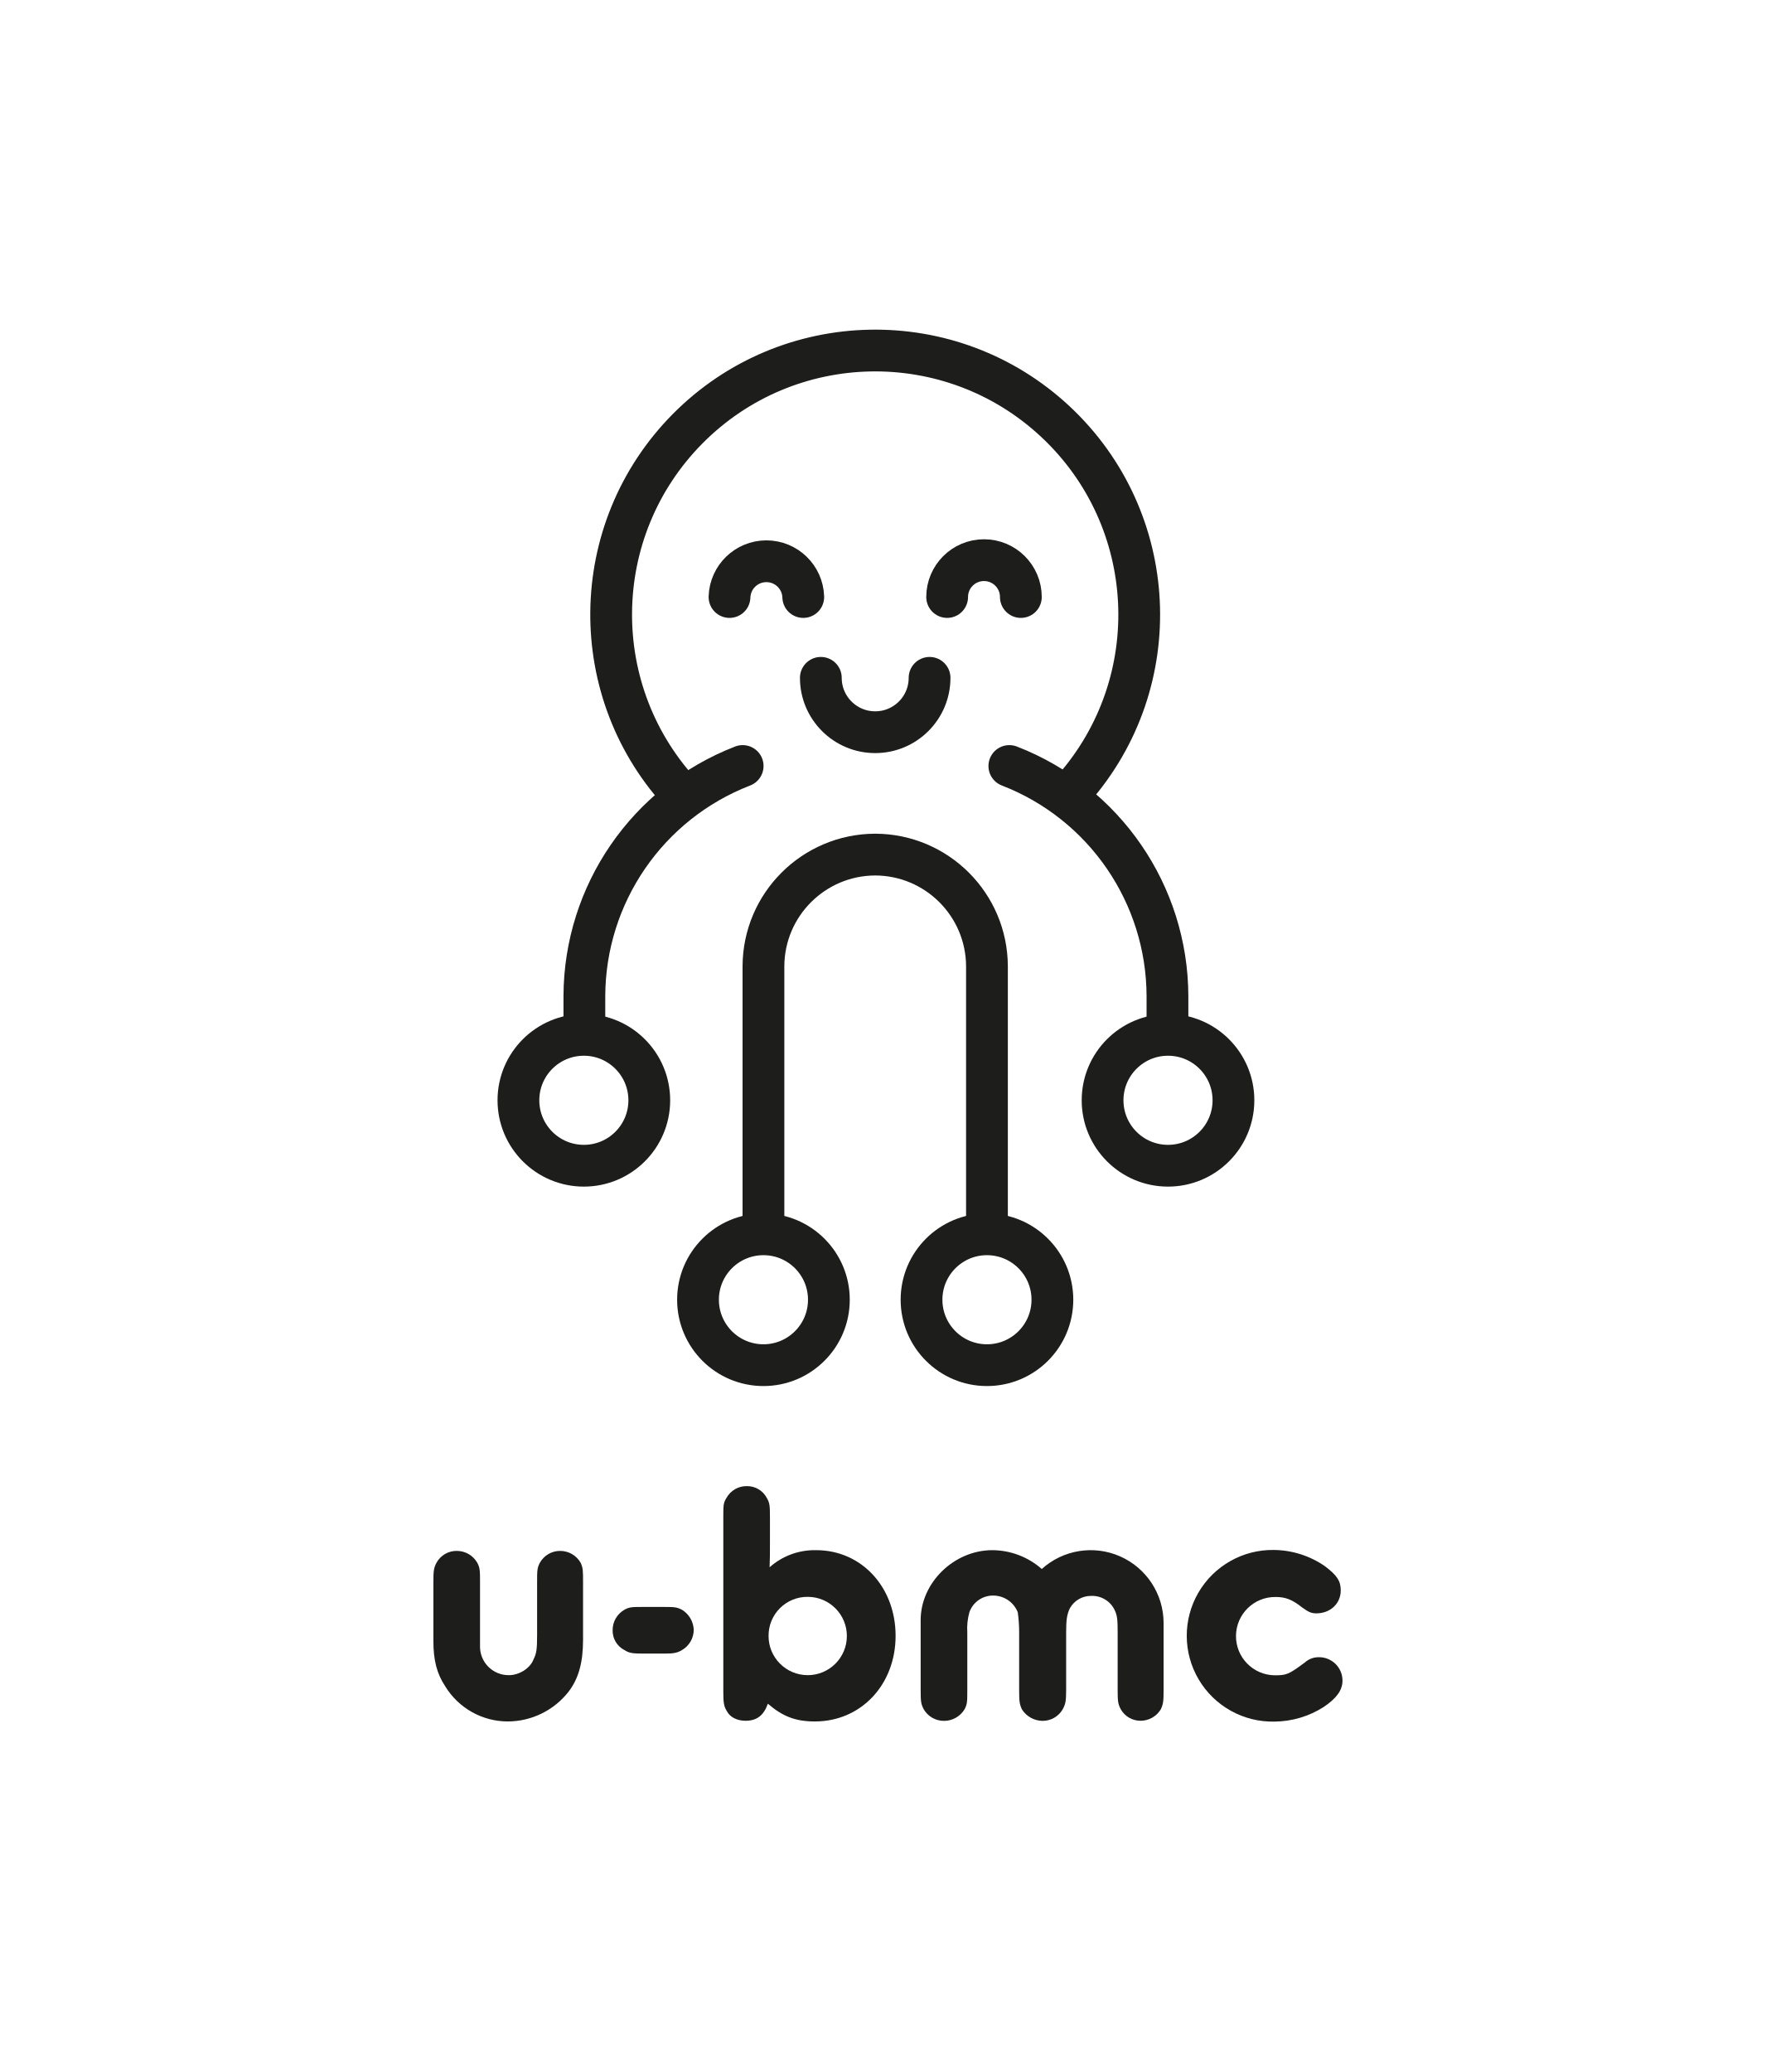
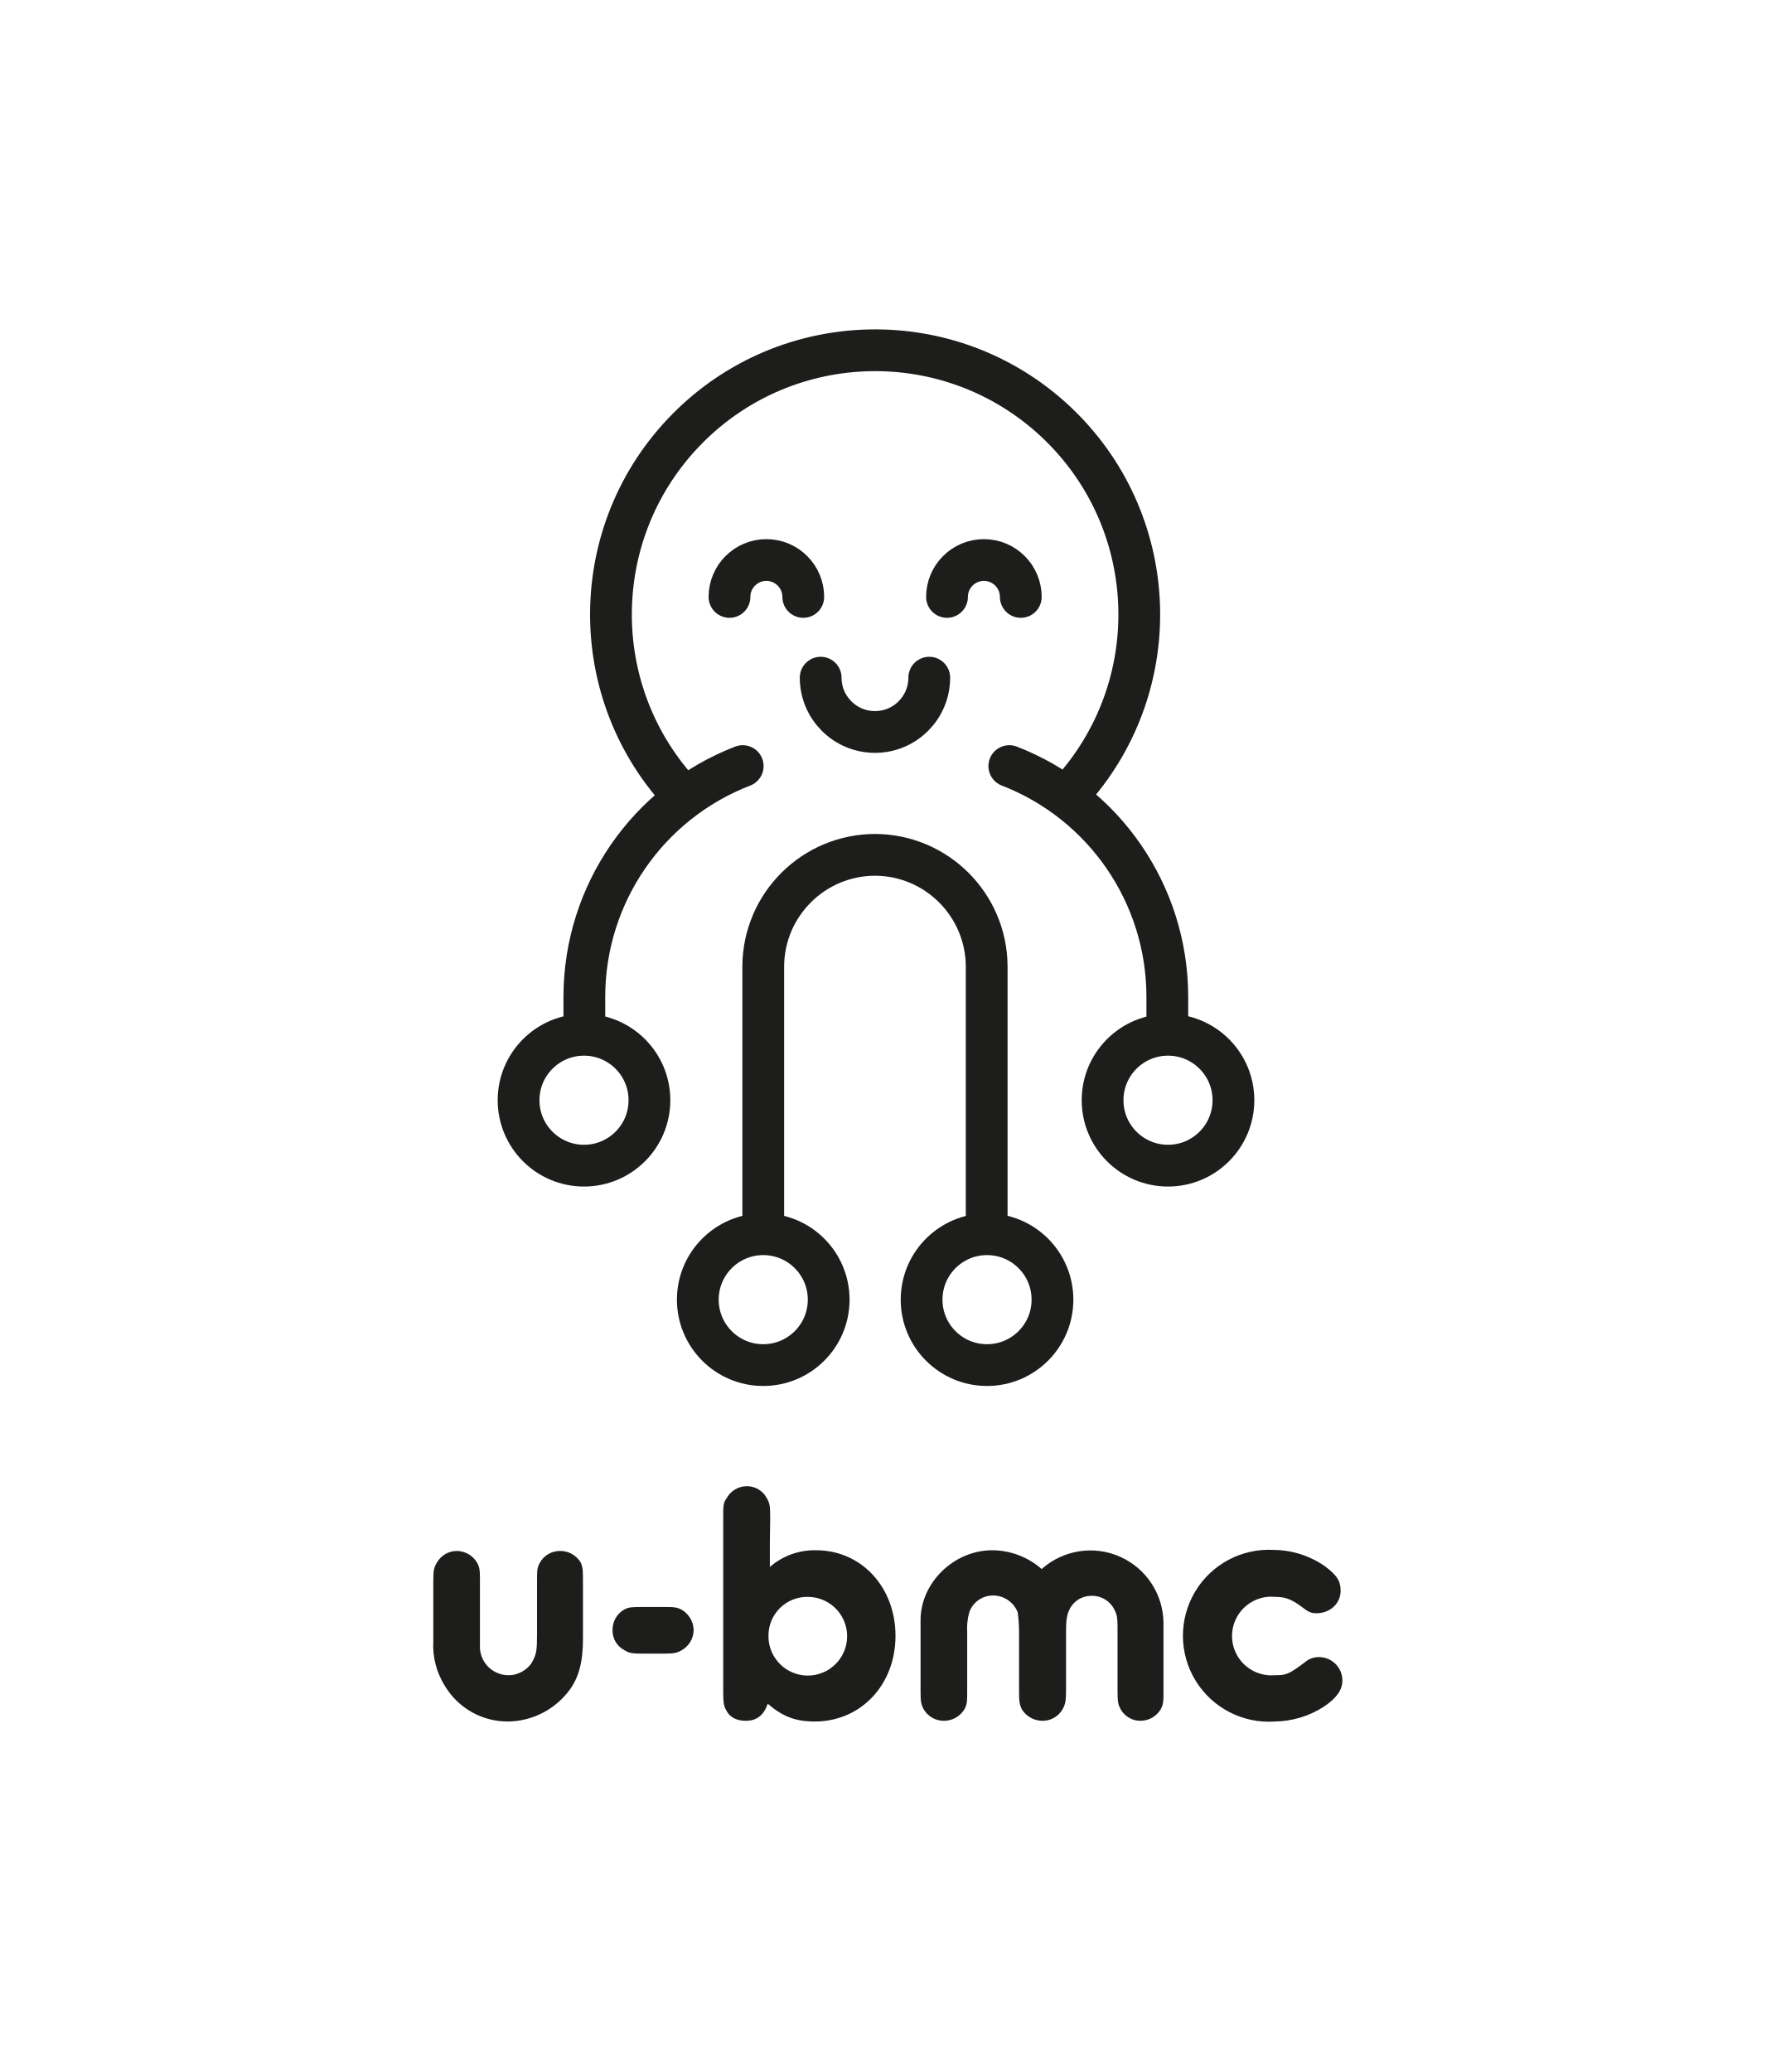
- <svg xmlns="http://www.w3.org/2000/svg" id="Ebene_1" data-name="Ebene 1" viewBox="0 0 510.24 595.28">
+ <svg xmlns="http://www.w3.org/2000/svg" id="Ebene_1" data-name="Ebene 1" viewBox="0 0 510.2 595.3">
  <defs>
-     <style>.cls-1,.cls-2{fill:none;stroke:#1d1d1b;stroke-miterlimit:10;stroke-width:12px;}.cls-2{stroke-linecap:round;}.cls-3{fill:#1d1d1b;}</style>
+     <style>.cls-1,.cls-2{fill:none;stroke:#1d1d1b;stroke-miterlimit:10;stroke-width:12px}.cls-2{stroke-linecap:round}.cls-3{fill:#1d1d1b}</style>
  </defs>
  <g id="bild">
-     <path id="kopf" class="cls-1" d="M196.54,228.9a75.86,75.86,0,1,1,111.83-2.18" />
+     <path id="kopf" d="M196.5 228.9a75.9 75.9 0 1 1 111.9-2.2" class="cls-1" />
    <g id="arm_links">
-       <path class="cls-2" d="M167.9,295.88V286.2a71.13,71.13,0,0,1,45.48-66.13" />
-       <circle class="cls-1" cx="167.75" cy="316.11" r="18.8" />
+       <path d="M167.9 295.9v-9.7a71.1 71.1 0 0 1 45.5-66.1" class="cls-2" />
+       <circle cx="167.8" cy="316.1" r="18.8" class="cls-1" />
    </g>
    <g id="arm_rechts">
-       <path class="cls-2" d="M335.43,295.88V286.2A71.11,71.11,0,0,0,290,220.07" />
-       <circle class="cls-1" cx="335.59" cy="316.11" r="18.8" />
+       <path d="M335.4 295.9v-9.7a71.1 71.1 0 0 0-45.4-66.1" class="cls-2" />
+       <circle cx="335.6" cy="316.1" r="18.8" class="cls-1" />
    </g>
    <g id="arme_mitte">
-       <path class="cls-1" d="M219.35,353.56V277.63a32.21,32.21,0,0,1,32.11-32.11h0a32.21,32.21,0,0,1,32.11,32.11v78" />
-       <circle class="cls-1" cx="219.35" cy="373.41" r="18.8" />
-       <circle class="cls-1" cx="283.57" cy="373.41" r="18.8" />
+       <path d="M219.3 353.6v-76a32.2 32.2 0 0 1 32.2-32 32.2 32.2 0 0 1 32 32v78" class="cls-1" />
+       <circle cx="219.3" cy="373.4" r="18.8" class="cls-1" />
+       <circle cx="283.6" cy="373.4" r="18.8" class="cls-1" />
    </g>
-     <path id="mund" class="cls-2" d="M267.08,194.74a15.62,15.62,0,1,1-31.24,0" />
+     <path id="mund" d="M267 194.7a15.6 15.6 0 1 1-31.2 0" class="cls-2" />
    <g id="augen">
-       <path class="cls-2" d="M209.6,171.52a10.6,10.6,0,0,1,21.19,0" />
-       <path class="cls-2" d="M272.13,171.52a10.59,10.59,0,1,1,21.18,0" />
+       <path d="M209.6 171.5a10.6 10.6 0 0 1 21.2 0M272.1 171.5a10.6 10.6 0 1 1 21.2 0" class="cls-2" />
    </g>
  </g>
  <g id="text">
-     <path class="cls-3" d="M167.52,471.07c0,6.4-1.2,11.1-4.2,15a22.27,22.27,0,0,1-17.4,8.5,21.08,21.08,0,0,1-18-10.1c-2.4-3.6-3.4-7.5-3.4-13v-16.8c0-3.4.1-4.2.9-5.71a6.56,6.56,0,0,1,5.9-3.39,6.76,6.76,0,0,1,5.8,3.39c.8,1.51.8,2.31.8,5.71v18.1a8.2,8.2,0,0,0,8.3,8.5c2.9,0,6.1-1.9,7.1-4.6.8-1.6,1-2.8,1-6.8v-15.2c0-3.4,0-4.2.8-5.71a6.64,6.64,0,0,1,5.8-3.39,6.8,6.8,0,0,1,5.9,3.39c.7,1.51.7,2.31.7,5.71Z" />
-     <path class="cls-3" d="M190.42,461.67c3.1,0,4,0,5.5.8a7.05,7.05,0,0,1,3.4,5.7,6.72,6.72,0,0,1-3.4,5.9c-1.3.8-2.4,1-4.9,1h-6c-3.2,0-4.2-.1-5.6-1a6.26,6.26,0,0,1-3.4-5.7,6.69,6.69,0,0,1,3.4-5.9c1.4-.8,2.2-.8,5.6-.8Z" />
-     <path class="cls-3" d="M221.22,443.16c0,3.7,0,4.1-.1,7.11a19.46,19.46,0,0,1,13.4-4.91c13,0,22.8,10.61,22.8,24.61s-9.9,24.6-23.2,24.6c-5.5,0-9.2-1.4-13.5-5.1-1.2,3.4-3.2,4.9-6.4,4.9-2.4,0-4.5-1-5.4-2.8-.9-1.4-1-2.6-1-5.8V435.86c0-3.3,0-4.1.9-5.5a6.57,6.57,0,0,1,5.9-3.4,6.37,6.37,0,0,1,5.7,3.4c.8,1.4.9,2.1.9,5.5Zm-.4,26.81a11.25,11.25,0,1,0,11.3-11.2A11.14,11.14,0,0,0,220.82,470Z" />
-     <path class="cls-3" d="M264.52,465.47c0-10.8,9.6-20.11,20.6-20.11a21.63,21.63,0,0,1,14.2,5.41,20.95,20.95,0,0,1,35,15.5v19.3c0,3.2-.1,4-.8,5.5a6.77,6.77,0,0,1-5.8,3.3,6.48,6.48,0,0,1-5.7-3.3c-.8-1.5-.9-2.3-.9-5.5V469c0-3.5-.1-4.8-.8-6.3a7.13,7.13,0,0,0-6.8-4.2,6.9,6.9,0,0,0-6.1,3.5c-.9,1.8-1.1,3.5-1.1,7v16.6c0,3.2-.2,4-1,5.5a6.64,6.64,0,0,1-5.8,3.3,7.07,7.07,0,0,1-5.9-3.3c-.7-1.5-.8-2.3-.8-5.5V469a41.36,41.36,0,0,0-.4-5.8,7.6,7.6,0,0,0-7.1-4.8,7.16,7.16,0,0,0-6.8,4.8,17.27,17.27,0,0,0-.6,5.8v16.6c0,3.2,0,4-.8,5.5a6.9,6.9,0,0,1-5.8,3.3,6.69,6.69,0,0,1-5.9-3.3c-.8-1.5-.9-2.3-.9-5.5Z" />
-     <path class="cls-3" d="M380.72,450c3.3,2.51,4.5,4.11,4.5,6.91,0,3.8-3,6.6-7,6.6-1.5,0-2.3-.4-4.1-1.7-2.9-2.3-4.8-3-7.6-3a11.25,11.25,0,1,0-.3,22.5c3.4,0,4-.2,8.7-3.7a5.9,5.9,0,0,1,4-1.5,6.72,6.72,0,0,1,6.8,6.7c0,2.8-1.7,5.1-5.4,7.6a26.67,26.67,0,0,1-14.1,4.2,24.66,24.66,0,1,1-.2-49.31A26.18,26.18,0,0,1,380.72,450Z" />
+     <path d="M167.5 471c0 6.5-1.2 11.2-4.2 15a22.3 22.3 0 0 1-17.4 8.6 21 21 0 0 1-18-10.1 21.9 21.9 0 0 1-3.4-13v-16.8c0-3.4.1-4.2 1-5.7a6.6 6.6 0 0 1 5.8-3.4 6.8 6.8 0 0 1 5.8 3.4c.8 1.5.8 2.3.8 5.7v18a8.2 8.2 0 0 0 8.3 8.6c3 0 6.1-2 7.1-4.6.8-1.6 1-2.8 1-6.8v-15.2c0-3.4 0-4.2.8-5.7a6.6 6.6 0 0 1 5.8-3.4 6.8 6.8 0 0 1 6 3.4c.6 1.5.6 2.3.6 5.7ZM190.4 461.7c3.1 0 4 0 5.5.8a7 7 0 0 1 3.4 5.7 6.7 6.7 0 0 1-3.4 5.9c-1.3.8-2.4 1-4.9 1h-6c-3.2 0-4.2-.1-5.6-1a6.3 6.3 0 0 1-3.4-5.7 6.7 6.7 0 0 1 3.4-6c1.4-.7 2.2-.7 5.6-.7ZM221.2 443.2v7a19.5 19.5 0 0 1 13.3-4.8c13 0 22.8 10.6 22.8 24.6s-9.9 24.6-23.2 24.6c-5.5 0-9.2-1.4-13.5-5.1-1.2 3.4-3.2 4.9-6.4 4.9-2.4 0-4.5-1-5.4-2.8-.9-1.4-1-2.6-1-5.8v-50c0-3.2 0-4 1-5.4a6.6 6.6 0 0 1 5.8-3.4 6.4 6.4 0 0 1 5.7 3.4c.8 1.4 1 2 1 5.5Zm-.4 26.8a11.3 11.3 0 1 0 11.3-11.2 11.1 11.1 0 0 0-11.3 11.2ZM264.5 465.5c0-10.8 9.6-20.1 20.6-20.1a21.6 21.6 0 0 1 14.2 5.4 21 21 0 0 1 35 15.5v19.3c0 3.2 0 4-.8 5.5a6.8 6.8 0 0 1-5.8 3.3 6.5 6.5 0 0 1-5.7-3.3c-.8-1.5-.9-2.3-.9-5.5V469c0-3.5 0-4.8-.8-6.3a7.1 7.1 0 0 0-6.8-4.2 6.9 6.9 0 0 0-6 3.5c-1 1.8-1.2 3.5-1.2 7v16.6c0 3.2-.2 4-1 5.5a6.6 6.6 0 0 1-5.8 3.3 7 7 0 0 1-5.9-3.3c-.7-1.5-.8-2.3-.8-5.5V469a41.4 41.4 0 0 0-.4-5.8 7.6 7.6 0 0 0-7-4.8 7.2 7.2 0 0 0-6.9 4.8 17.3 17.3 0 0 0-.6 5.8v16.6c0 3.2 0 4-.8 5.5a6.9 6.9 0 0 1-5.8 3.3 6.7 6.7 0 0 1-5.9-3.3c-.8-1.5-.9-2.3-.9-5.5ZM380.7 450c3.3 2.5 4.5 4.1 4.5 7 0 3.7-3 6.5-7 6.5-1.5 0-2.3-.4-4-1.7-3-2.3-4.9-3-7.7-3a11.3 11.3 0 1 0-.3 22.5c3.4 0 4-.2 8.7-3.7a5.9 5.9 0 0 1 4-1.5 6.7 6.7 0 0 1 6.8 6.7c0 2.8-1.7 5.1-5.4 7.6a26.7 26.7 0 0 1-14 4.2 24.7 24.7 0 1 1-.3-49.3 26.2 26.2 0 0 1 14.7 4.7Z" class="cls-3" />
  </g>
</svg>
